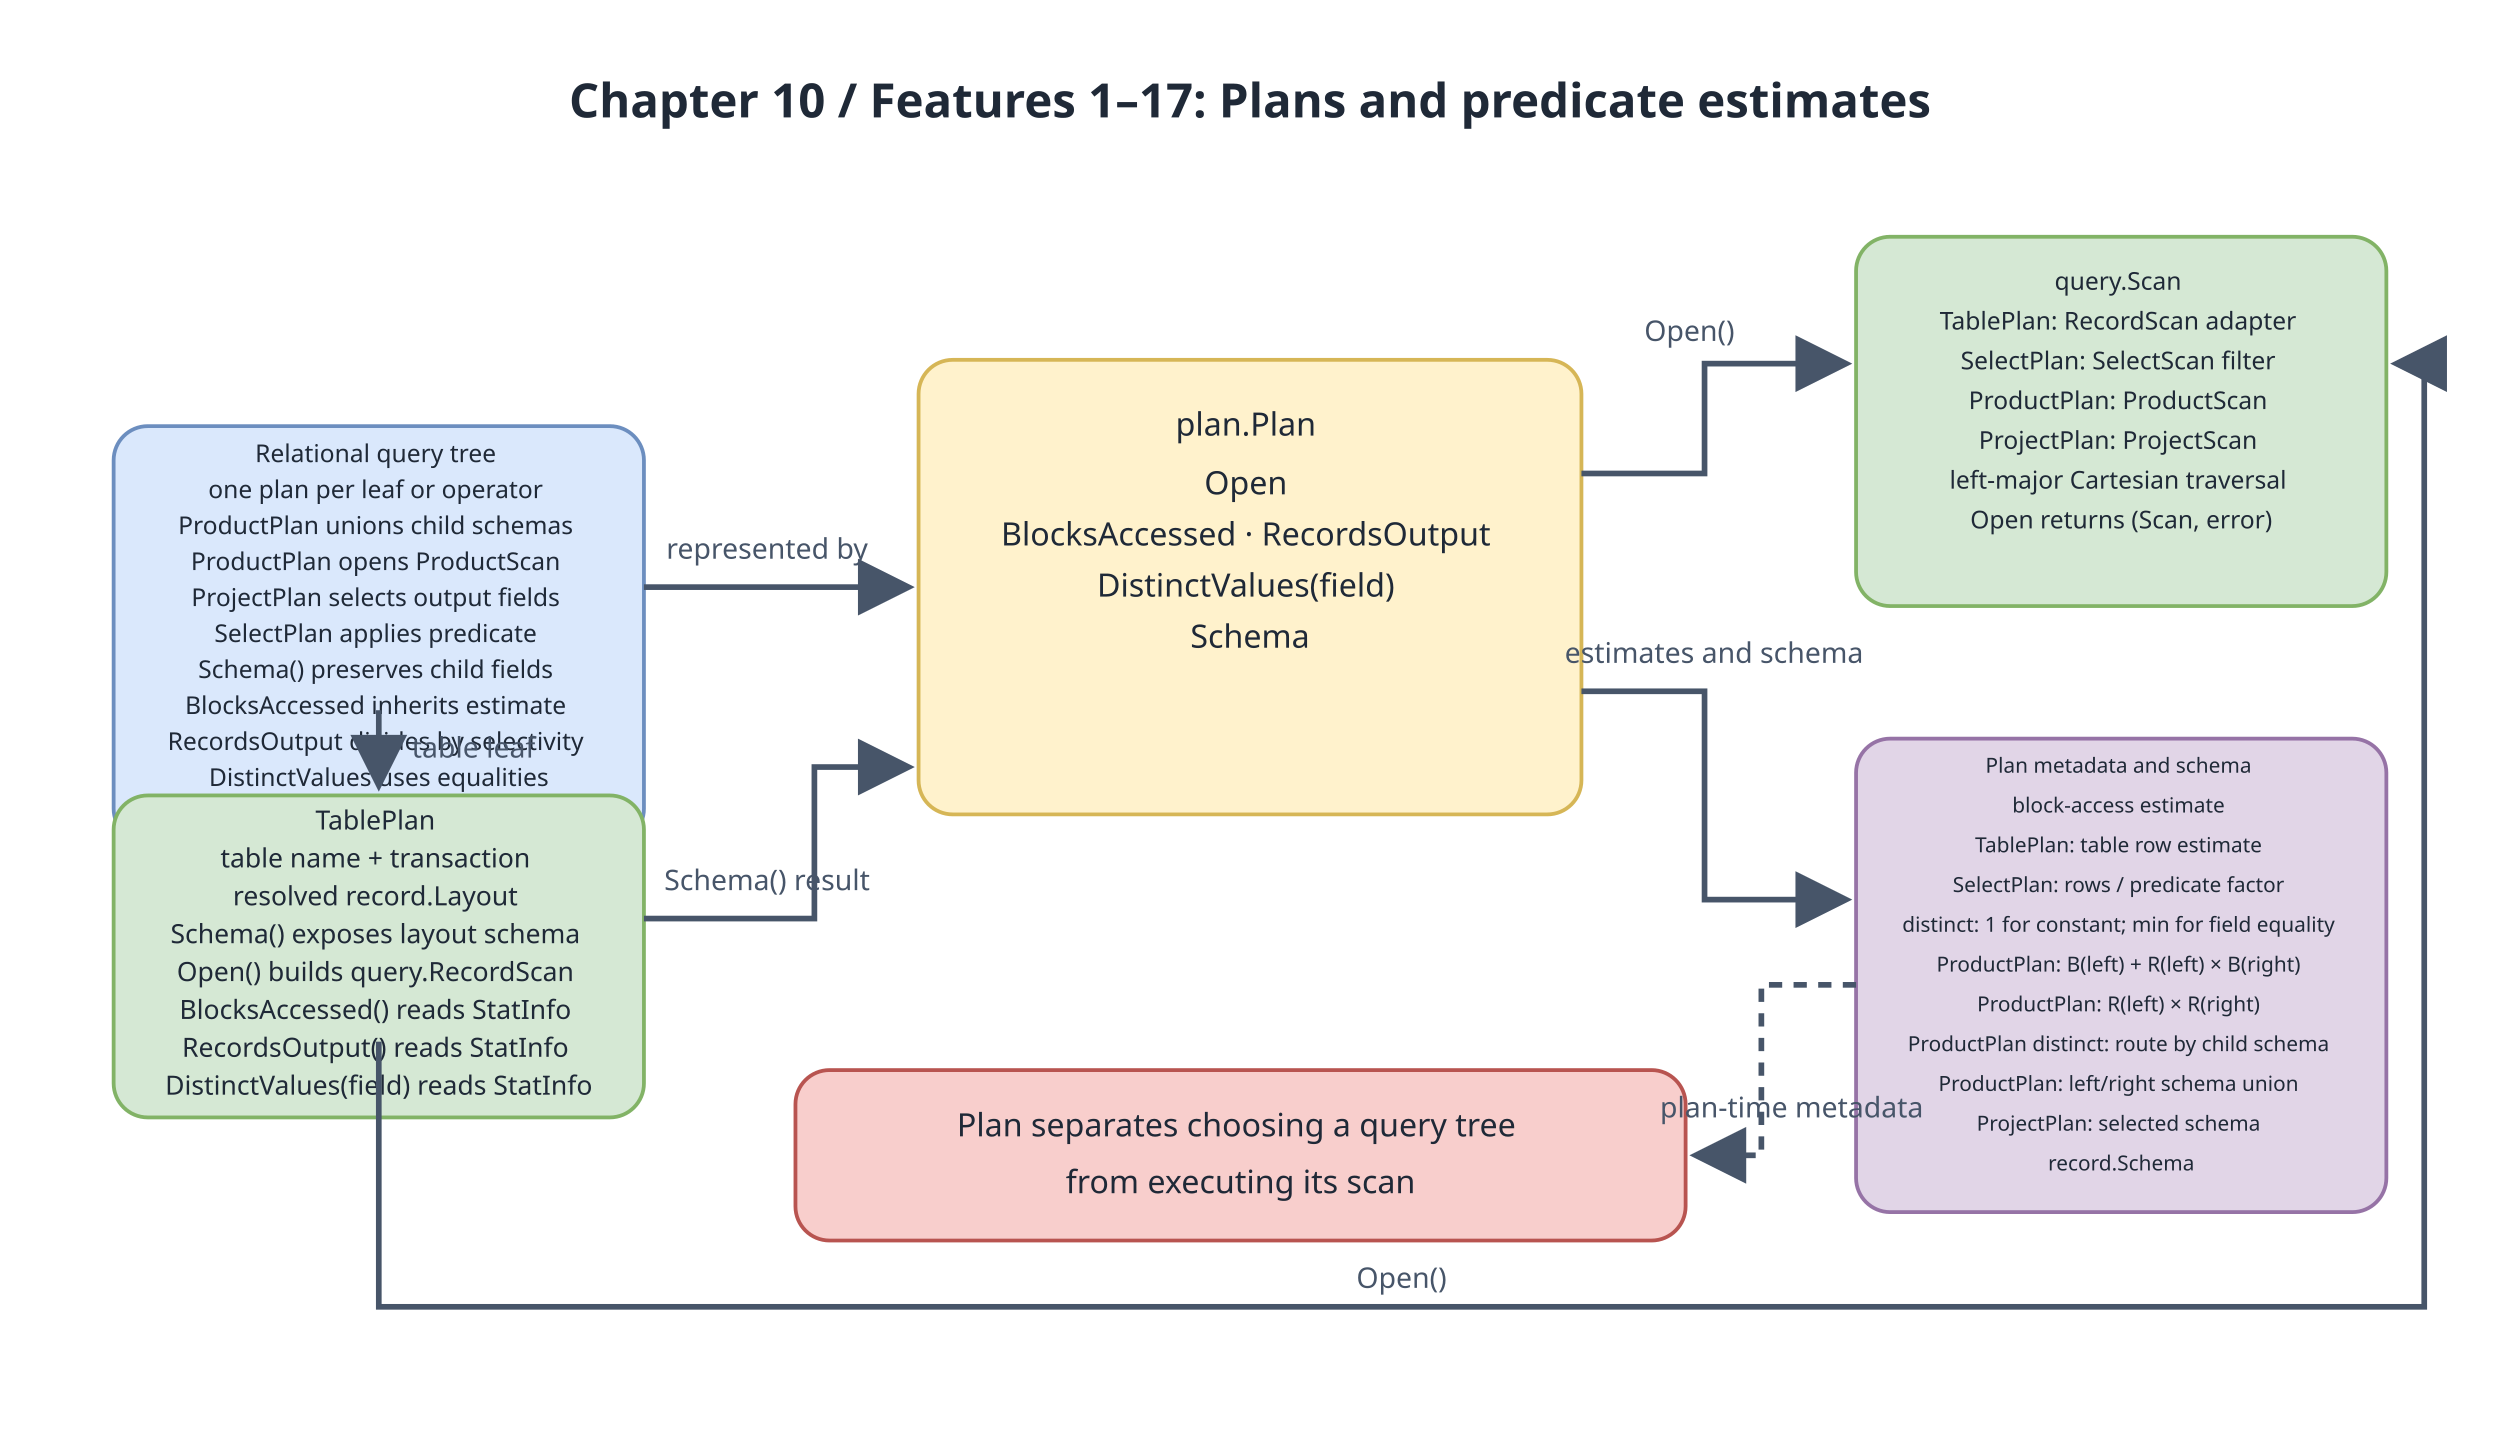
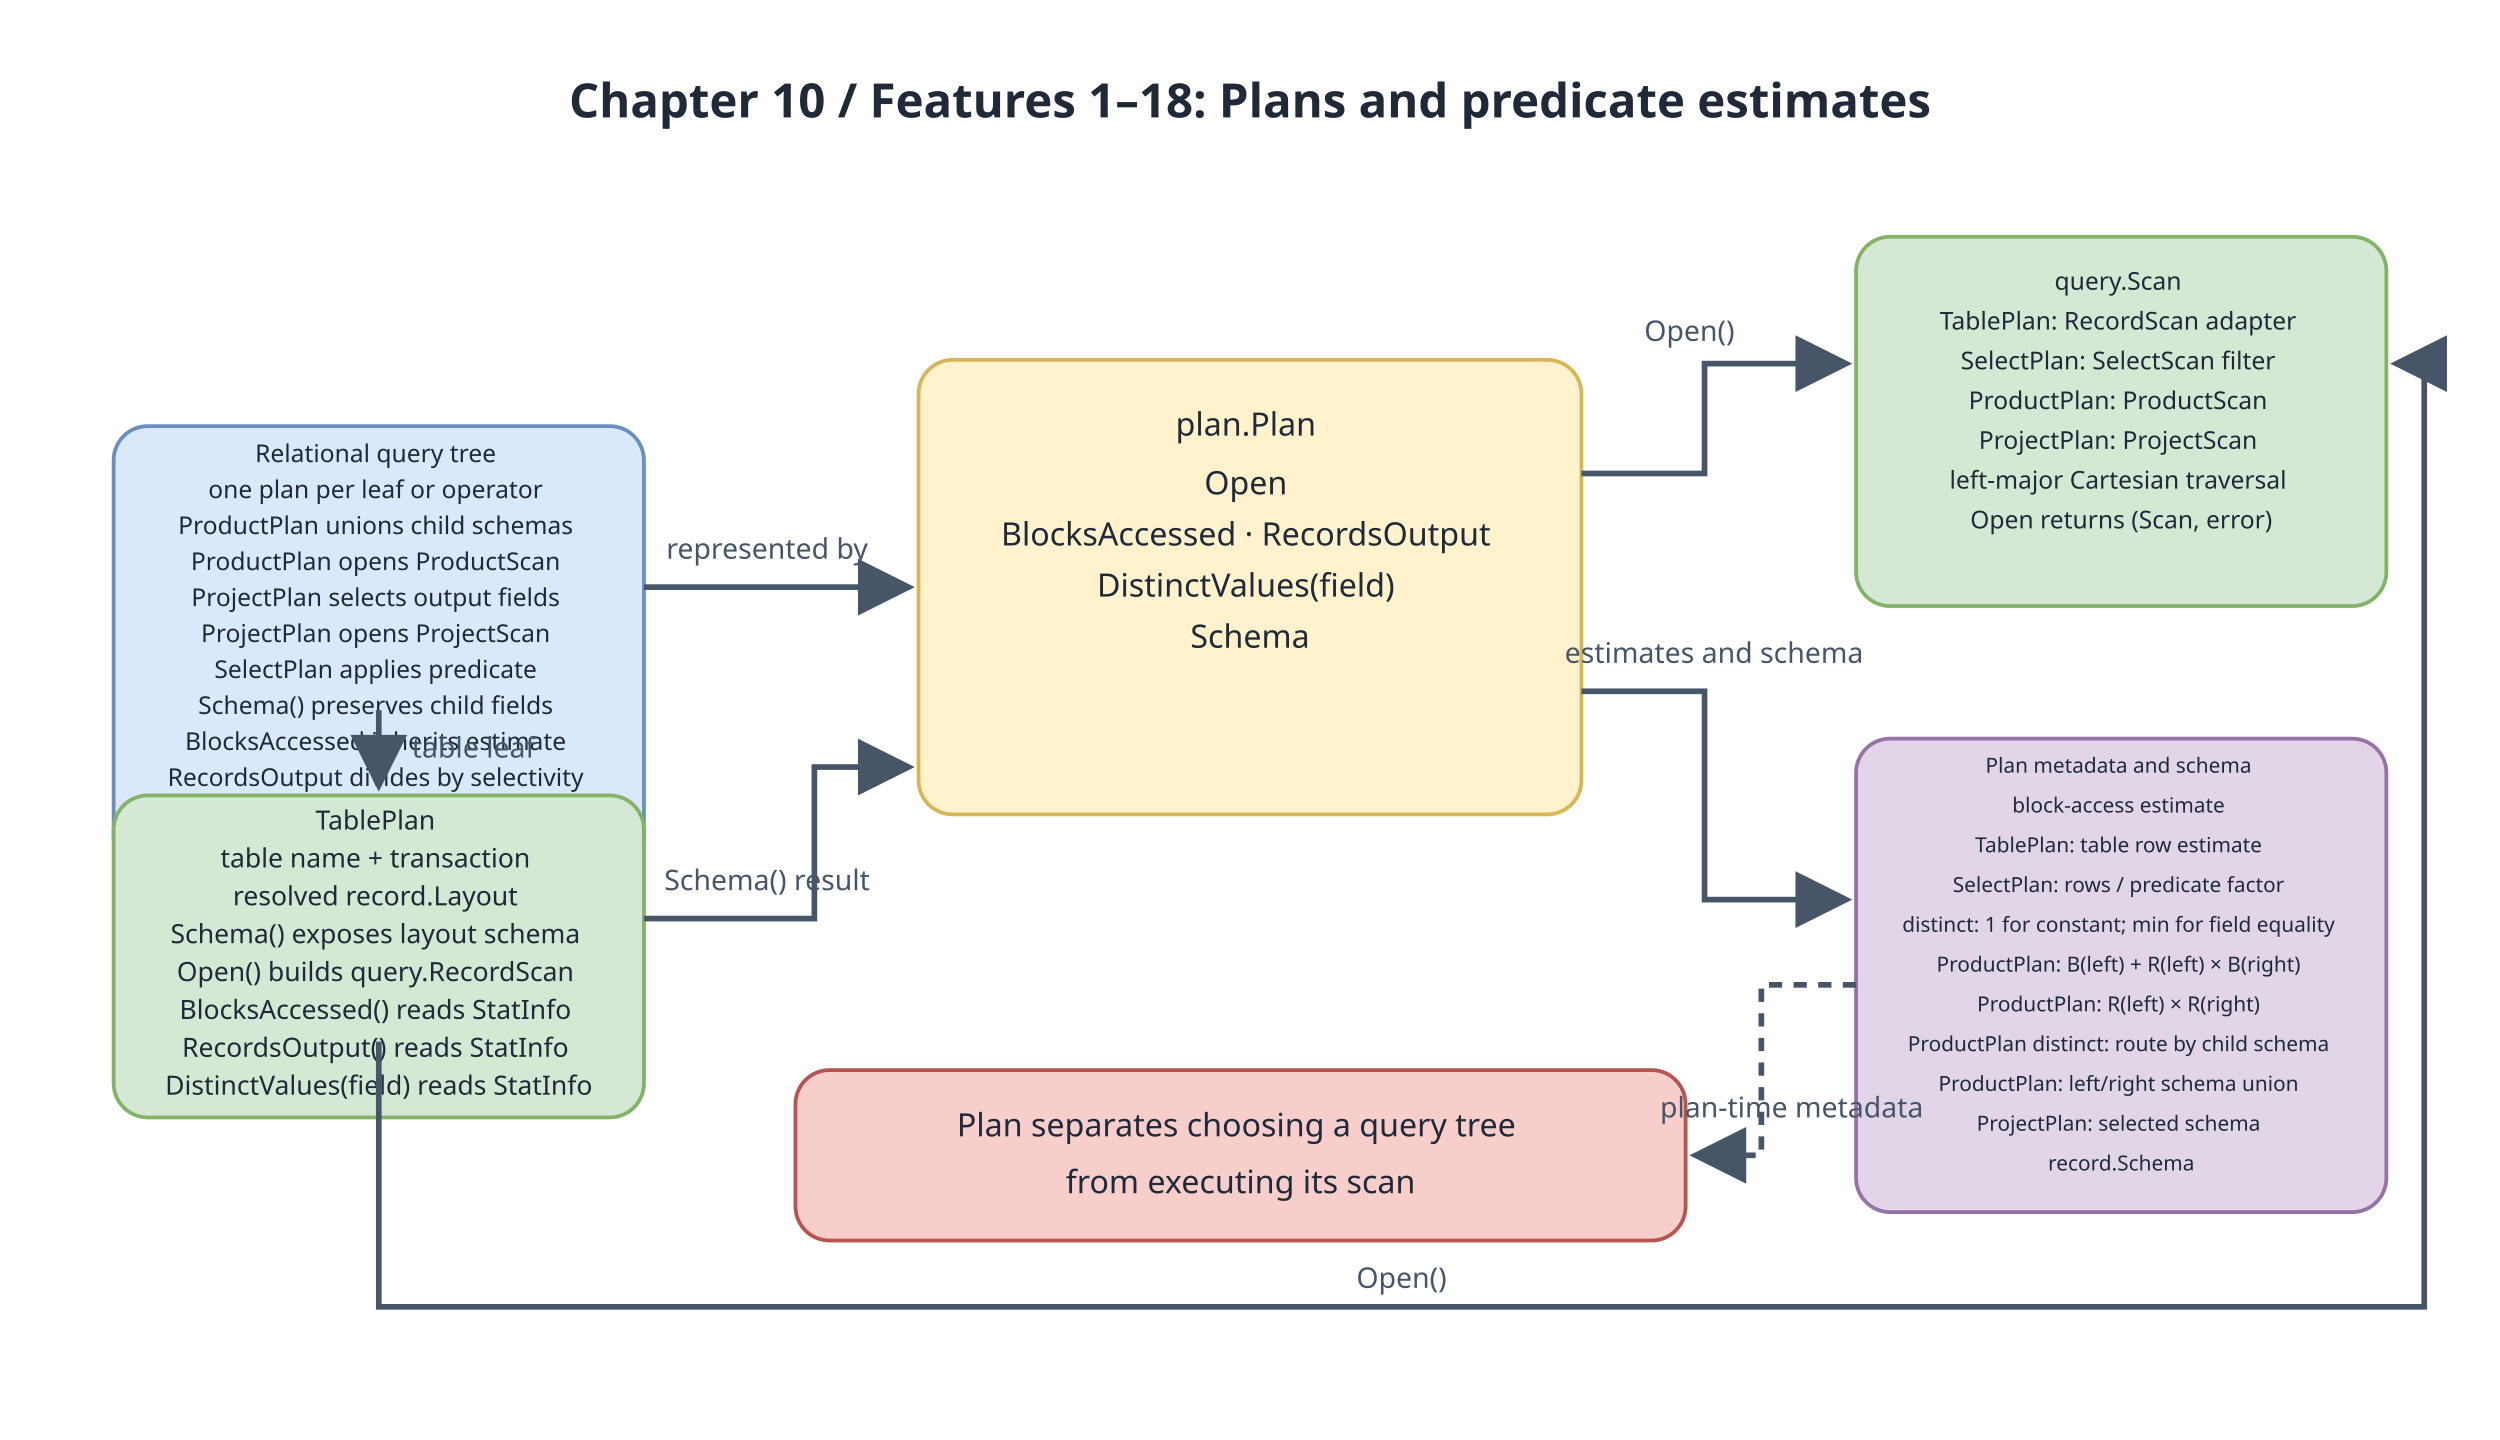
<svg xmlns="http://www.w3.org/2000/svg" width="1320" height="760" viewBox="0 0 1320 760" role="img" aria-labelledby="title description">
  <defs>
    <marker id="arrow" markerWidth="10" markerHeight="10" refX="8" refY="5" orient="auto">
      <path d="M0,0 L10,5 L0,10 z" fill="#475569" />
    </marker>
    <style>.title{font:700 25px sans-serif;fill:#1f2937}.box{stroke-width:2;rx:18;ry:18}.label{font:17px sans-serif;fill:#1f2937;text-anchor:middle}.small{font:15px sans-serif;fill:#475569;text-anchor:middle}.edge{stroke:#475569;stroke-width:3;fill:none;marker-end:url(#arrow)}</style>
  </defs>
-   <text class="title" x="660" y="62" text-anchor="middle">Chapter 10 / Features 1–17: Plans and predicate estimates</text>
-   <rect class="box" x="60" y="225" width="280" height="220" fill="#dae8fc" stroke="#6c8ebf" />
+   <text class="title" x="660" y="62" text-anchor="middle">Chapter 10 / Features 1–18: Plans and predicate estimates</text>
+   <rect class="box" x="60" y="225" width="280" height="235" fill="#dae8fc" stroke="#6c8ebf" />
  <text class="label" x="200" y="244" style="font-size:13px">
    <tspan x="200">Relational query tree</tspan>
    <tspan x="200" dy="19">one plan per leaf or operator</tspan>
    <tspan x="200" dy="19">ProductPlan unions child schemas</tspan>
    <tspan x="200" dy="19">ProductPlan opens ProductScan</tspan>
    <tspan x="200" dy="19">ProjectPlan selects output fields</tspan>
+     <tspan x="200" dy="19">ProjectPlan opens ProjectScan</tspan>
    <tspan x="200" dy="19">SelectPlan applies predicate</tspan>
    <tspan x="200" dy="19">Schema() preserves child fields</tspan>
    <tspan x="200" dy="19">BlocksAccessed inherits estimate</tspan>
    <tspan x="200" dy="19">RecordsOutput divides by selectivity</tspan>
    <tspan x="200" dy="19">DistinctValues uses equalities</tspan>
  </text>
  <rect class="box" x="60" y="420" width="280" height="170" fill="#d5e8d4" stroke="#82b366" />
  <text class="label" x="200" y="438" style="font-size:14px">
    <tspan x="200">TablePlan</tspan>
    <tspan x="200" dy="20">table name + transaction</tspan>
    <tspan x="200" dy="20">resolved record.Layout</tspan>
    <tspan x="200" dy="20">Schema() exposes layout schema</tspan>
    <tspan x="200" dy="20">Open() builds query.RecordScan</tspan>
    <tspan x="200" dy="20">BlocksAccessed() reads StatInfo</tspan>
    <tspan x="200" dy="20">RecordsOutput() reads StatInfo</tspan>
    <tspan x="200" dy="20">DistinctValues(field) reads StatInfo</tspan>
  </text>
  <rect class="box" x="485" y="190" width="350" height="240" fill="#fff2cc" stroke="#d6b656" />
  <text class="label" x="660" y="230">
    <tspan x="660">plan.Plan</tspan>
    <tspan x="660" dy="31">Open</tspan>
    <tspan x="660" dy="27">BlocksAccessed · RecordsOutput</tspan>
    <tspan x="660" dy="27">DistinctValues(field)</tspan>
    <tspan x="660" dy="27">Schema</tspan>
  </text>
  <rect class="box" x="980" y="125" width="280" height="195" fill="#d5e8d4" stroke="#82b366" />
  <text class="label" x="1120" y="153" style="font-size:13px">
    <tspan x="1120">query.Scan</tspan>
    <tspan x="1120" dy="21">TablePlan: RecordScan adapter</tspan>
    <tspan x="1120" dy="21">SelectPlan: SelectScan filter</tspan>
    <tspan x="1120" dy="21">ProductPlan: ProductScan</tspan>
    <tspan x="1120" dy="21">ProjectPlan: ProjectScan</tspan>
    <tspan x="1120" dy="21">left-major Cartesian traversal</tspan>
    <tspan x="1120" dy="21">Open returns (Scan, error)</tspan>
  </text>
  <rect class="box" x="980" y="390" width="280" height="250" fill="#e1d5e7" stroke="#9673a6" />
  <text class="label" x="1120" y="408" style="font-size:11px">
    <tspan x="1120">Plan metadata and schema</tspan>
    <tspan x="1120" dy="21">block-access estimate</tspan>
    <tspan x="1120" dy="21">TablePlan: table row estimate</tspan>
    <tspan x="1120" dy="21">SelectPlan: rows / predicate factor</tspan>
    <tspan x="1120" dy="21">distinct: 1 for constant; min for field equality</tspan>
    <tspan x="1120" dy="21">ProductPlan: B(left) + R(left) × B(right)</tspan>
    <tspan x="1120" dy="21">ProductPlan: R(left) × R(right)</tspan>
    <tspan x="1120" dy="21">ProductPlan distinct: route by child schema</tspan>
    <tspan x="1120" dy="21">ProductPlan: left/right schema union</tspan>
    <tspan x="1120" dy="21">ProjectPlan: selected schema</tspan>
    <tspan x="1120" dy="21">record.Schema</tspan>
  </text>
  <rect class="box" x="420" y="565" width="470" height="90" fill="#f8cecc" stroke="#b85450" />
  <text class="label" x="655" y="600">
    <tspan x="655">Plan separates choosing a query tree</tspan>
    <tspan x="655" dy="30">from executing its scan</tspan>
  </text>
  <path class="edge" d="M340 310 H477" />
  <text class="small" x="405" y="295">represented by</text>
  <path class="edge" d="M200 375 V412" />
  <text class="small" x="250" y="400">table leaf</text>
  <path class="edge" d="M340 485 H430 V405 H477" />
  <text class="small" x="405" y="470">Schema() result</text>
  <path class="edge" d="M200 550 V690 H1280 V192 H1268" />
  <text class="small" x="740" y="680">Open()</text>
  <path class="edge" d="M835 250 H900 V192 H972" />
  <text class="small" x="892" y="180">Open()</text>
  <path class="edge" d="M835 365 H900 V475 H972" />
  <text class="small" x="905" y="350">estimates and schema</text>
  <path class="edge" d="M980 520 H930 V610 H898" stroke-dasharray="7 6" />
  <text class="small" x="946" y="590">plan-time metadata</text>
</svg>
